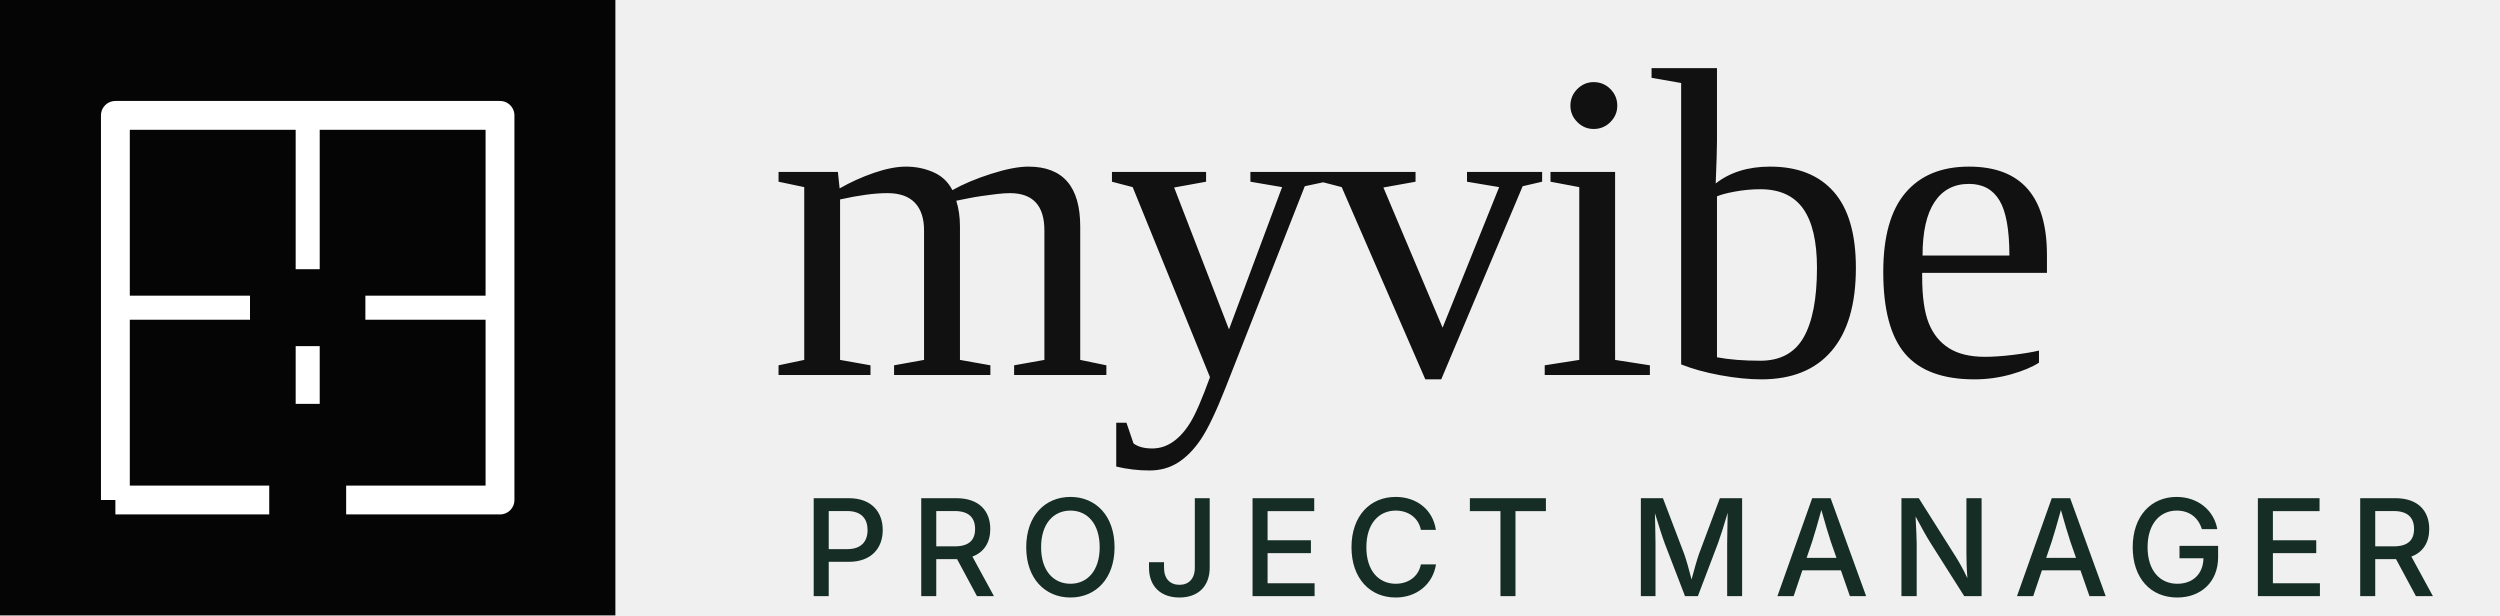
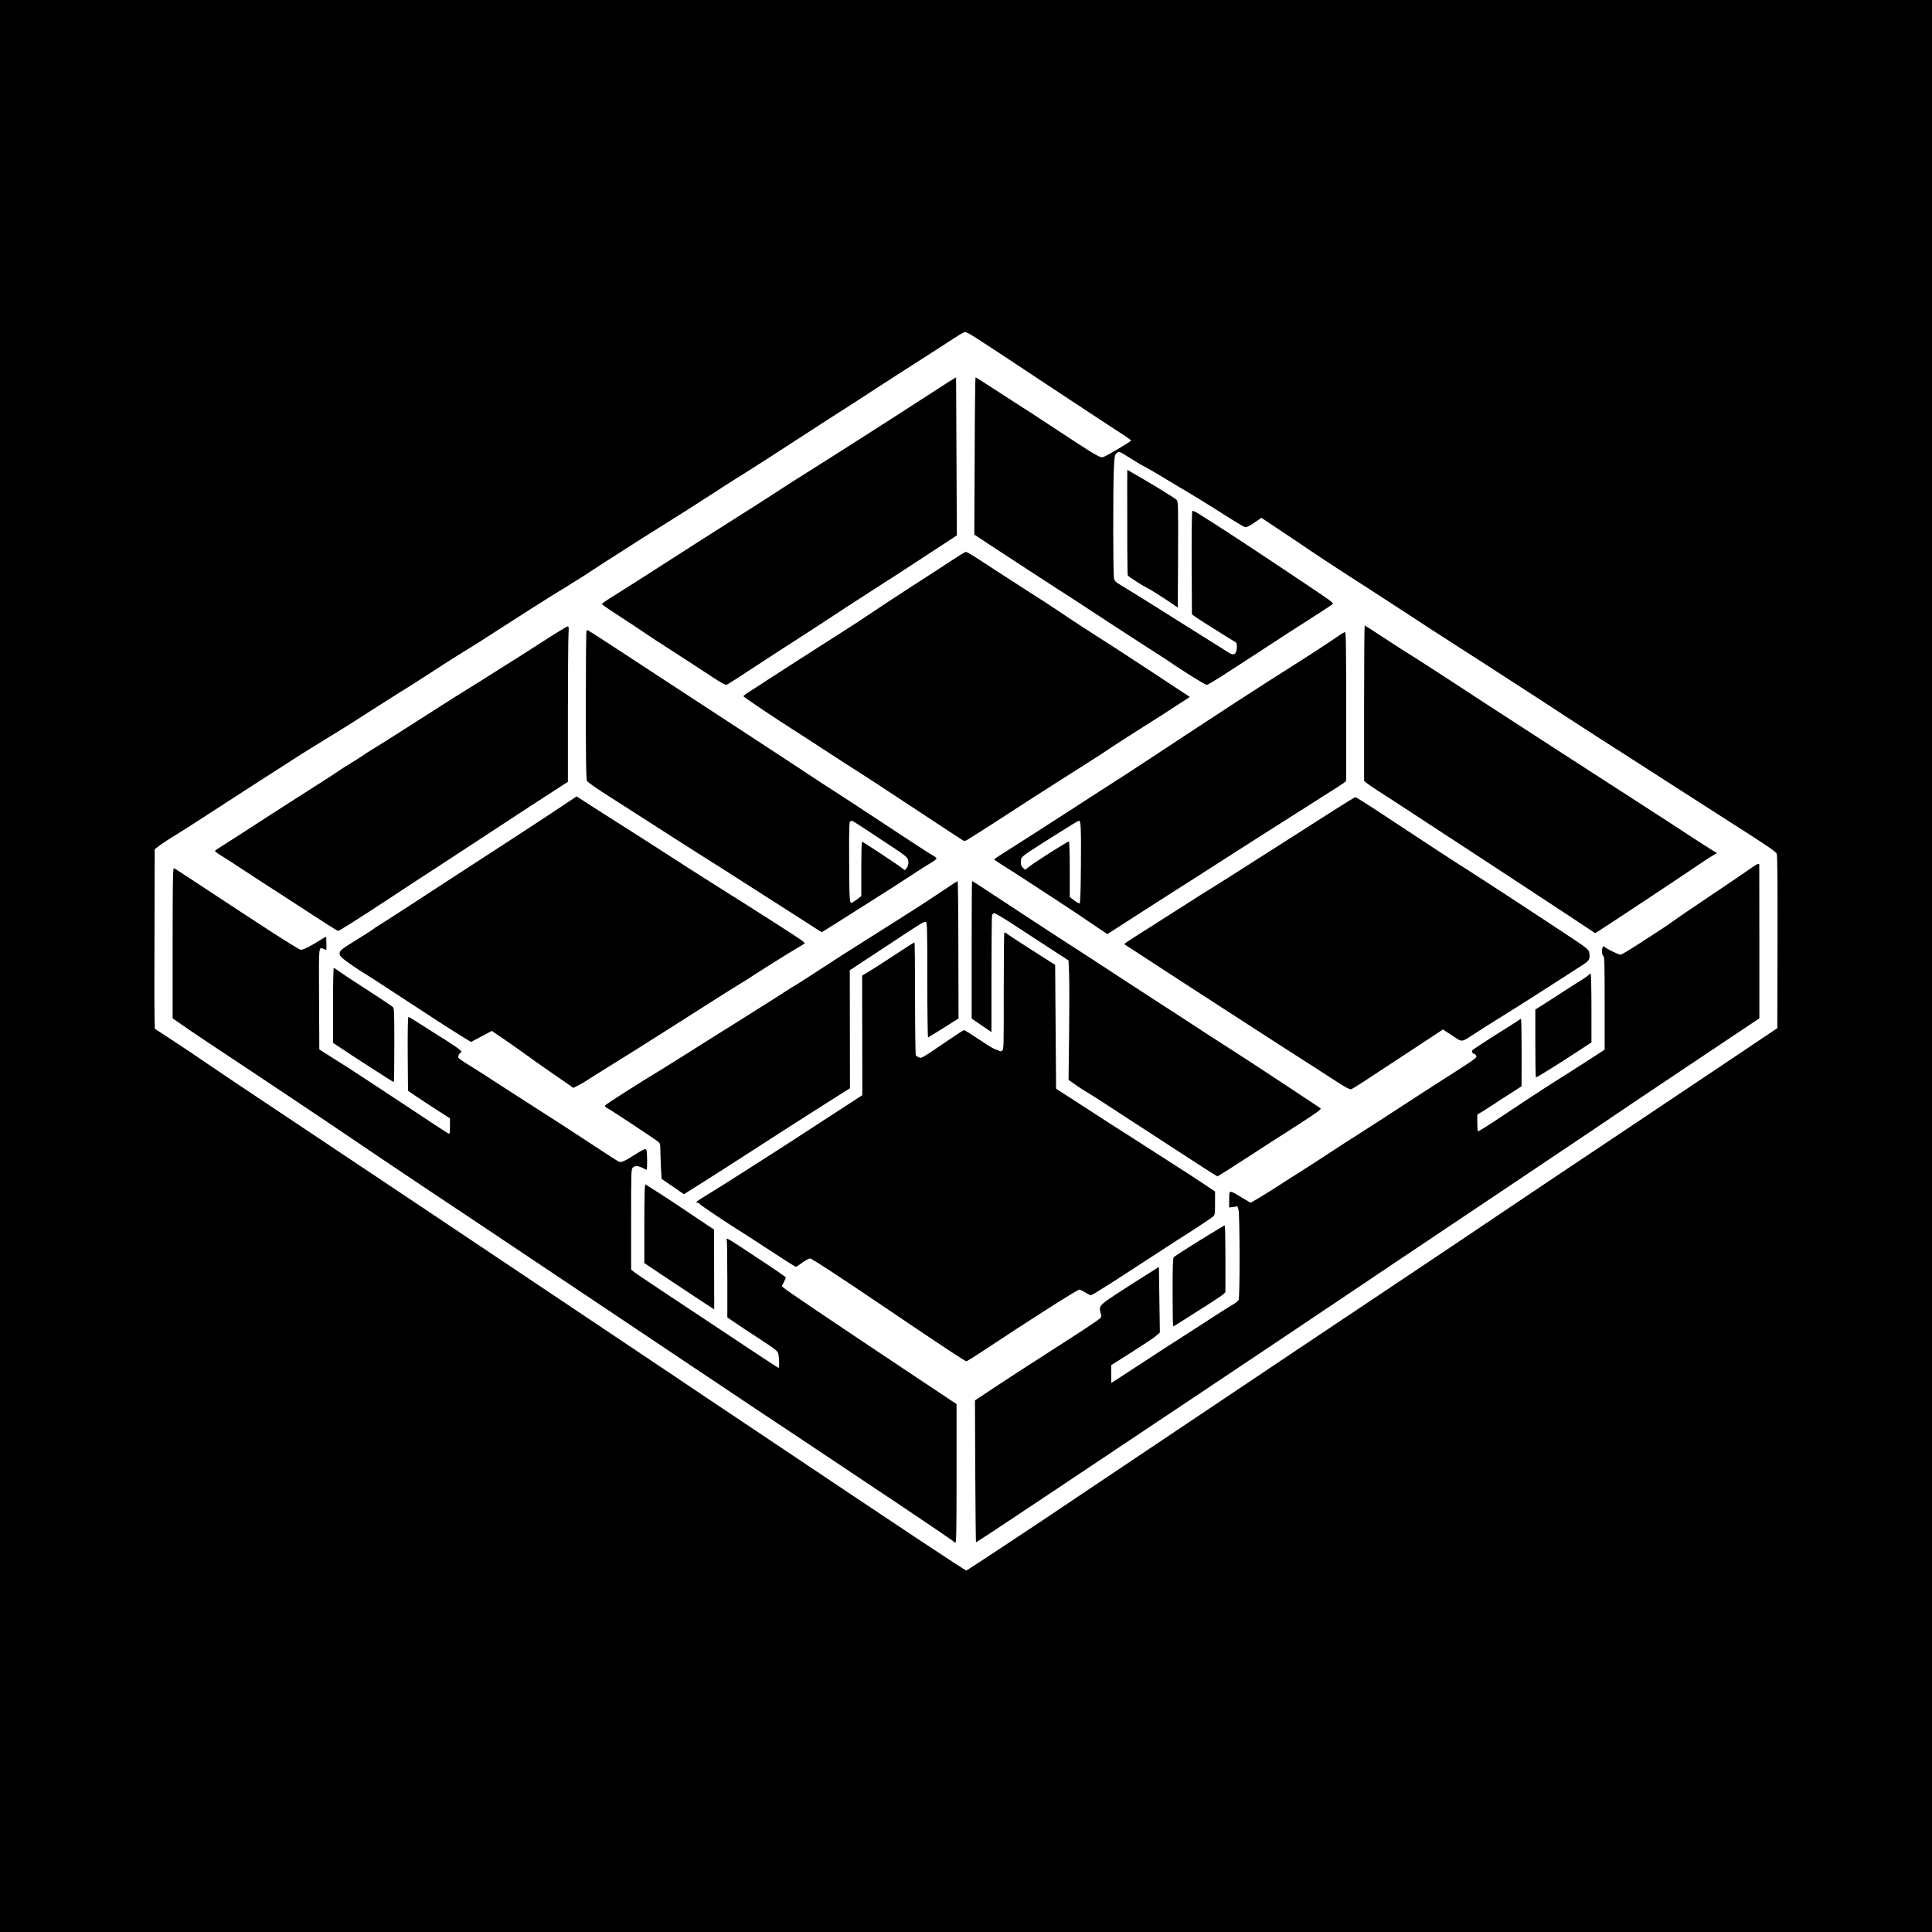
- <svg xmlns="http://www.w3.org/2000/svg" width="520" height="128" viewBox="0 0 520 128" role="img" aria-label="myvibe logo">
-   <rect x="0" y="0" width="128" height="128" fill="#050505" />
-   <g stroke="#FFFFFF" fill="none" stroke-linecap="butt" stroke-linejoin="round" shape-rendering="geometricPrecision">
-     <path d="M24 104H56M72 104H104V24H24V104" stroke-width="6" />
-     <line x1="64" y1="24" x2="64" y2="56" stroke-width="5" />
-     <line x1="24" y1="64" x2="52" y2="64" stroke-width="5" />
-     <line x1="76" y1="64" x2="104" y2="64" stroke-width="5" />
-     <line x1="64" y1="72" x2="64" y2="84" stroke-width="5" />
+ <svg xmlns="http://www.w3.org/2000/svg" version="1.0" width="2048pt" height="2048pt" viewBox="0 0 2048 2048" preserveAspectRatio="xMidYMid meet">
+   <rect width="100%" height="100%" fill="#000000" />
+   <g transform="translate(0,2048) scale(0.1,-0.1)" fill="#ffffff" stroke="none">
+     <path d="M10114 16895 c-209 -136 -362 -234 -552 -355 -108 -69 -262 -169 -342 -221 -80 -53 -181 -118 -225 -146 -44 -28 -142 -90 -217 -139 -570 -371 -768 -498 -994 -639 -52 -33 -155 -98 -227 -146 -231 -149 -347 -223 -567 -360 -118 -74 -263 -165 -322 -204 -59 -38 -140 -90 -180 -115 -40 -25 -127 -81 -193 -125 -67 -44 -147 -96 -179 -115 -32 -19 -74 -46 -94 -59 -21 -13 -62 -39 -92 -56 -59 -34 -571 -360 -755 -480 -60 -40 -143 -92 -183 -116 -40 -24 -91 -56 -115 -71 -23 -15 -64 -41 -92 -58 -27 -17 -122 -77 -210 -135 -157 -102 -230 -149 -370 -235 -38 -24 -164 -104 -280 -178 -115 -74 -237 -152 -270 -172 -64 -40 -211 -130 -365 -225 -52 -32 -138 -86 -190 -120 -52 -34 -126 -82 -165 -106 -262 -168 -429 -276 -663 -428 -147 -96 -325 -210 -396 -254 -72 -43 -154 -97 -183 -119 l-53 -40 -2 -797 c-2 -438 -2 -866 0 -951 l3 -155 197 -129 c108 -70 271 -180 362 -243 91 -63 431 -291 755 -506 325 -216 984 -656 1465 -978 481 -322 1242 -831 1690 -1131 448 -299 914 -611 1035 -693 121 -82 492 -331 825 -553 1657 -1110 2264 -1513 2274 -1510 11 3 840 551 1051 695 61 41 297 200 525 352 228 153 665 445 970 650 684 459 1469 984 1720 1151 339 225 1539 1030 1740 1167 25 17 187 126 360 241 329 219 995 665 1773 1186 l457 307 2 742 c2 760 0 1081 -8 1107 -7 21 -109 91 -487 331 -183 117 -462 296 -622 399 -159 103 -380 244 -490 315 -270 172 -366 234 -638 411 -128 84 -277 181 -332 217 -55 35 -165 107 -245 158 -147 96 -374 242 -575 371 -180 115 -301 194 -575 373 -143 94 -302 197 -352 229 -218 140 -323 207 -483 313 -93 62 -174 116 -180 120 -5 5 -117 79 -247 166 l-237 158 -66 -46 c-36 -25 -77 -48 -89 -51 -25 -6 -28 -4 -351 201 -88 55 -216 134 -285 175 -69 40 -152 90 -185 110 -89 55 -226 135 -260 152 -32 16 -102 58 -200 120 -68 43 -78 45 -103 20 -16 -16 -20 -42 -25 -178 -9 -208 -8 -1088 1 -1138 6 -36 14 -44 75 -80 94 -56 443 -274 672 -419 105 -66 236 -148 292 -183 56 -34 121 -76 146 -92 60 -42 89 -48 104 -23 18 29 20 101 3 112 -8 4 -50 30 -92 56 -203 127 -287 180 -328 208 l-45 32 -3 543 c-1 301 2 548 7 553 5 5 36 -9 72 -32 35 -23 102 -65 148 -94 150 -94 490 -318 1045 -690 221 -148 238 -162 220 -174 -10 -8 -125 -82 -254 -165 -129 -82 -278 -178 -330 -213 -121 -79 -425 -277 -599 -389 -74 -47 -141 -86 -149 -86 -16 0 -274 160 -397 247 -16 11 -78 52 -137 89 -59 38 -149 96 -200 129 -95 61 -375 243 -598 390 -69 45 -191 125 -272 176 -143 92 -431 280 -716 467 l-144 95 4 833 c1 459 6 834 9 834 4 0 71 -42 150 -94 79 -52 203 -132 274 -177 72 -45 234 -150 360 -234 526 -346 537 -352 575 -338 40 15 290 164 290 173 0 4 -30 27 -67 51 -101 64 -489 320 -923 607 -704 467 -744 492 -773 492 -7 0 -58 -29 -113 -65z m25 -1253 l4 -837 -144 -95 c-79 -51 -227 -148 -329 -215 -102 -67 -248 -162 -325 -210 -77 -49 -232 -149 -345 -223 -335 -220 -519 -340 -732 -476 -51 -33 -191 -124 -310 -202 -119 -79 -227 -148 -239 -154 -32 -18 -18 -26 -369 205 -69 45 -190 124 -270 175 -80 51 -167 108 -195 127 -48 34 -251 168 -422 279 -46 30 -83 58 -83 62 0 4 61 46 136 92 74 47 160 101 190 120 30 19 118 76 197 126 416 267 729 467 924 590 120 75 295 187 388 248 94 62 227 147 298 191 70 44 152 96 182 115 31 19 131 83 223 141 231 146 846 541 1025 658 81 53 157 102 170 108 12 7 22 13 22 13 0 0 2 -377 4 -838z m1991 -247 c145 -85 327 -198 343 -214 16 -16 17 -54 15 -579 l-3 -563 -65 45 c-115 78 -238 155 -267 168 -34 15 -191 116 -198 128 -5 8 -7 487 -6 977 l1 142 63 -36 c34 -20 87 -50 117 -68z m-1802 -814 c42 -27 148 -95 234 -152 87 -57 247 -160 355 -229 109 -68 249 -160 312 -203 91 -63 377 -249 566 -368 40 -25 718 -470 774 -508 l44 -29 -119 -77 c-65 -43 -141 -92 -169 -110 -27 -18 -99 -63 -160 -101 -117 -73 -390 -249 -440 -284 -16 -12 -104 -69 -195 -126 -91 -58 -192 -122 -225 -143 -193 -122 -484 -309 -640 -411 -99 -65 -215 -139 -258 -166 -43 -27 -101 -64 -128 -81 -41 -27 -54 -31 -70 -22 -11 6 -219 142 -462 303 -403 266 -526 347 -790 515 -48 31 -174 113 -280 182 -105 69 -230 149 -277 179 -184 117 -520 342 -520 350 0 4 30 27 68 50 37 24 123 80 192 125 127 83 486 313 795 510 94 59 240 155 325 213 85 58 279 184 430 282 151 97 334 216 405 263 72 48 136 87 143 87 7 0 47 -22 90 -49z m4330 -854 c103 -67 202 -132 219 -142 87 -53 392 -249 650 -419 158 -104 376 -245 483 -314 107 -69 265 -171 350 -227 135 -88 327 -212 495 -320 68 -44 205 -132 290 -187 39 -25 126 -82 195 -126 236 -152 444 -287 596 -387 84 -55 178 -115 209 -134 l56 -34 -48 -28 c-26 -15 -91 -57 -143 -93 -149 -102 -948 -632 -1071 -710 l-30 -18 -82 55 c-74 49 -285 189 -872 574 -104 69 -343 225 -530 347 -187 122 -387 253 -445 291 -171 112 -289 189 -385 250 -49 32 -100 67 -112 78 l-23 20 0 824 c0 453 3 823 6 823 3 0 90 -55 192 -123z m-8632 26 c-3 -49 -5 -419 -6 -824 l0 -737 -52 -33 c-92 -58 -505 -328 -910 -594 -125 -82 -315 -206 -420 -275 -106 -68 -317 -206 -468 -306 -381 -251 -579 -376 -588 -372 -14 5 -170 105 -366 233 -101 66 -214 140 -252 164 -172 110 -219 141 -379 246 -93 62 -202 132 -242 156 -54 33 -69 47 -60 55 7 6 55 37 107 69 52 33 185 118 295 190 110 72 285 184 388 250 366 233 462 295 502 323 22 16 94 62 160 102 66 41 122 77 125 80 3 4 37 26 75 49 39 23 108 67 155 96 47 30 214 137 372 237 158 101 313 200 345 220 32 20 112 70 178 111 66 41 179 111 250 157 72 46 166 105 210 132 44 27 188 119 319 204 132 85 246 154 254 154 11 0 13 -16 8 -87z m529 -162 c176 -115 415 -271 530 -347 116 -76 377 -246 580 -379 204 -133 462 -302 575 -376 431 -284 598 -394 632 -414 18 -10 212 -138 721 -473 144 -95 279 -182 300 -193 21 -11 37 -25 34 -32 -2 -7 -28 -26 -58 -43 -30 -17 -133 -82 -229 -146 -96 -63 -220 -143 -275 -177 -92 -58 -148 -93 -475 -301 -63 -40 -130 -82 -147 -92 l-33 -20 -187 120 c-173 110 -495 316 -705 451 -48 31 -189 121 -315 200 -248 157 -383 243 -628 401 -88 57 -268 172 -400 256 -138 87 -245 162 -252 175 -10 19 -13 205 -13 805 0 429 3 784 7 787 3 4 9 7 12 7 4 0 150 -94 326 -209z m7715 -600 l0 -790 -32 -25 c-18 -13 -100 -66 -183 -118 -82 -52 -199 -126 -260 -165 -410 -260 -552 -351 -805 -513 -157 -101 -397 -255 -535 -342 -237 -151 -423 -271 -626 -402 l-90 -58 -112 75 c-62 41 -155 104 -207 140 -52 35 -158 105 -235 155 -77 50 -205 134 -285 186 -80 53 -193 126 -252 162 -60 37 -108 70 -108 73 0 7 -13 -1 395 258 138 88 326 209 418 269 204 132 240 156 409 264 73 46 264 170 423 275 742 490 1161 762 1510 982 198 125 401 258 495 323 30 22 61 39 68 39 9 1 12 -163 12 -788z m-7645 -1281 c94 -59 256 -163 360 -230 251 -163 394 -254 665 -425 370 -232 813 -516 848 -543 17 -13 32 -27 32 -31 0 -3 -35 -26 -78 -50 -68 -38 -445 -275 -512 -321 -14 -9 -61 -39 -105 -65 -44 -27 -109 -67 -145 -90 -36 -23 -114 -73 -175 -111 -60 -39 -193 -123 -295 -188 -301 -192 -633 -401 -815 -513 -93 -58 -181 -113 -195 -123 -15 -10 -50 -30 -79 -45 l-54 -27 -56 40 c-31 21 -121 84 -201 139 -80 55 -199 139 -264 187 -66 48 -170 121 -231 162 l-112 76 -110 -59 -110 -58 -89 54 c-98 60 -345 219 -548 353 -226 149 -448 293 -533 345 -45 28 -113 75 -152 104 -57 42 -71 58 -71 80 0 33 18 47 200 159 74 46 143 90 153 98 9 8 26 20 36 26 33 18 426 273 876 567 127 82 381 248 565 367 184 120 413 270 509 334 l173 116 172 -111 c94 -60 248 -158 341 -217z m8023 143 c480 -317 796 -524 909 -594 133 -84 765 -497 1095 -716 168 -112 188 -128 194 -157 12 -69 3 -88 -63 -131 -35 -22 -116 -74 -180 -116 -217 -140 -516 -331 -678 -431 -88 -55 -212 -133 -275 -174 -169 -109 -142 -106 -256 -31 l-98 64 -70 -46 c-39 -25 -180 -118 -313 -206 -471 -311 -573 -377 -592 -382 -12 -3 -58 21 -133 69 -128 84 -380 246 -561 361 -67 43 -245 158 -395 255 -324 210 -531 344 -721 467 -77 50 -242 157 -367 239 l-227 148 24 19 c13 10 125 82 249 160 124 79 295 188 380 242 85 55 211 135 280 177 119 74 205 128 527 334 78 50 231 147 339 216 109 69 297 189 418 267 122 78 227 142 234 143 6 0 132 -79 280 -177z m4001 -538 c0 -3 1 -371 1 -818 l0 -812 -617 -412 c-340 -227 -658 -440 -708 -474 -139 -95 -600 -406 -1255 -844 -1261 -844 -1600 -1072 -1745 -1170 -150 -101 -1485 -996 -1785 -1195 -87 -58 -209 -139 -272 -181 -62 -42 -187 -126 -278 -186 -91 -60 -497 -332 -903 -603 -405 -271 -739 -491 -741 -489 -2 2 -6 342 -8 754 l-3 750 185 123 c159 106 446 291 773 501 192 123 343 223 364 243 18 16 20 25 12 51 -19 67 -13 83 49 130 31 25 172 117 312 206 l255 161 5 -348 5 -347 -33 -30 c-27 -25 -134 -96 -444 -292 l-38 -23 0 -95 0 -95 58 37 c33 21 114 74 181 118 202 132 486 317 574 372 45 29 161 103 257 166 96 62 196 125 222 140 26 15 52 36 58 47 14 26 13 902 -1 954 l-11 38 -44 -6 -44 -6 0 86 c0 103 -5 103 133 20 l94 -56 94 55 c52 31 148 91 214 134 66 43 169 109 229 146 60 38 195 125 300 194 105 69 231 151 280 181 48 30 164 105 257 165 447 291 523 340 639 414 378 241 391 250 378 271 -7 11 -18 20 -24 20 -15 0 -24 23 -16 37 7 10 203 137 382 248 52 32 102 65 111 72 8 7 19 13 22 13 4 0 7 -161 7 -357 l-1 -358 -77 -50 c-42 -27 -93 -60 -113 -72 -20 -12 -59 -37 -85 -56 -27 -18 -82 -53 -121 -78 l-73 -44 0 -86 c0 -47 3 -88 6 -92 4 -3 99 56 213 132 246 165 466 309 616 404 61 39 134 85 163 103 28 19 76 49 105 67 28 18 96 62 150 97 l97 63 0 494 c0 403 -2 495 -13 499 -8 3 -14 21 -15 42 -2 42 13 74 26 56 10 -16 148 -84 170 -84 10 0 83 43 162 94 80 52 192 125 250 162 58 37 130 86 160 109 30 23 213 147 405 276 193 129 379 256 415 282 58 41 75 48 79 32z m-16649 -138 c509 -335 673 -443 905 -593 143 -92 270 -170 282 -172 22 -4 101 35 211 105 29 18 55 33 57 33 3 0 5 -31 5 -70 l0 -70 -26 10 c-58 22 -54 57 -52 -527 l3 -538 87 -55 c48 -30 147 -93 220 -139 73 -47 338 -221 589 -387 250 -167 463 -306 472 -310 15 -5 17 3 17 77 l0 84 -148 95 c-81 52 -181 118 -222 146 l-75 52 -3 391 c-1 252 1 391 8 391 5 0 58 -31 117 -70 60 -38 135 -86 168 -107 179 -110 275 -177 275 -189 0 -8 -4 -14 -8 -14 -5 0 -14 -11 -20 -25 -10 -22 -8 -27 21 -48 18 -14 64 -43 102 -66 39 -23 212 -134 385 -247 173 -112 374 -241 445 -286 72 -45 263 -169 425 -276 162 -107 305 -199 318 -205 27 -13 59 1 182 79 93 58 105 62 114 38 7 -19 8 -204 1 -204 -3 0 -23 9 -45 20 -48 24 -78 25 -102 3 -17 -15 -18 -45 -18 -548 l0 -532 23 -20 c19 -18 256 -176 1343 -896 105 -70 194 -127 198 -127 8 0 7 94 -2 143 -7 36 -16 43 -212 172 -113 73 -233 153 -267 177 l-63 43 0 402 c0 221 -3 408 -6 417 -11 29 13 17 133 -62 65 -43 202 -134 306 -202 103 -68 187 -127 187 -132 0 -5 -9 -27 -21 -50 l-21 -41 24 -22 c22 -22 582 -400 1421 -958 l407 -271 0 -739 c0 -588 -3 -737 -12 -731 -7 4 -22 15 -33 24 -15 13 -606 412 -793 535 -24 16 -606 404 -737 492 -66 44 -219 146 -340 226 -121 80 -296 196 -390 260 -93 63 -305 204 -470 314 -165 110 -586 392 -935 626 -349 234 -977 654 -1395 933 -418 278 -771 514 -785 524 -14 9 -144 97 -290 195 -146 98 -391 264 -545 368 -154 104 -521 348 -815 544 -294 195 -542 360 -551 367 -9 6 -62 42 -118 81 l-101 70 0 798 c0 641 3 798 13 794 7 -2 78 -48 157 -100z m8159 -765 l2 -728 -158 -100 c-86 -54 -161 -100 -165 -102 -4 -2 -8 271 -8 607 0 541 -2 612 -15 618 -19 7 -48 -11 -407 -249 -153 -101 -305 -201 -339 -223 l-61 -40 1 -625 1 -626 -127 -80 c-257 -162 -464 -295 -728 -465 -319 -207 -630 -406 -790 -506 l-115 -72 -83 57 c-45 31 -98 68 -118 81 l-36 24 -7 126 c-3 69 -6 153 -6 187 0 45 -4 65 -17 76 -33 29 -511 345 -542 359 -17 8 -30 20 -29 28 2 11 345 230 618 395 30 18 150 93 265 166 297 188 309 195 462 290 75 47 190 119 254 160 65 41 150 95 190 120 40 25 101 64 136 88 36 23 67 42 69 42 3 0 100 62 217 138 245 160 351 228 517 332 128 80 503 318 635 403 44 29 145 96 225 149 80 54 148 98 151 98 4 0 8 -328 8 -728z m193 700 c24 -16 115 -75 203 -133 87 -57 268 -176 402 -264 134 -88 292 -191 353 -230 99 -62 326 -211 727 -473 73 -48 188 -123 257 -167 69 -44 210 -135 313 -203 103 -68 262 -171 353 -229 91 -58 201 -129 244 -157 106 -68 745 -490 775 -511 l23 -17 -23 -24 c-13 -12 -143 -99 -289 -192 -146 -93 -330 -211 -410 -264 -187 -122 -369 -238 -375 -238 -5 0 -258 163 -500 321 -88 58 -202 132 -253 165 -51 32 -194 125 -317 206 -210 138 -270 175 -348 222 -18 10 -61 39 -96 64 l-64 45 6 486 c3 267 3 552 0 633 l-6 147 -211 137 c-116 76 -289 189 -385 251 -95 62 -181 113 -191 113 -10 0 -20 -10 -24 -22 -3 -13 -6 -297 -6 -631 l0 -608 -105 72 -105 72 0 729 c0 400 2 728 4 728 3 0 24 -13 48 -28z m583 -701 l250 -159 5 -657 5 -656 115 -74 c63 -41 189 -122 280 -181 170 -111 186 -121 380 -244 63 -40 158 -101 210 -135 52 -34 172 -111 265 -170 94 -60 230 -148 303 -197 l132 -88 0 -124 c0 -112 -2 -125 -21 -142 -20 -18 -235 -160 -364 -240 -33 -21 -188 -122 -345 -224 -157 -103 -331 -215 -388 -251 -56 -35 -121 -76 -145 -91 -23 -14 -47 -27 -54 -27 -7 -1 -34 13 -60 29 -26 17 -54 30 -62 30 -20 0 -589 -363 -1015 -647 -93 -62 -175 -113 -183 -113 -12 0 -286 181 -803 531 -552 374 -835 559 -853 559 -11 0 -48 -20 -83 -45 -34 -25 -65 -45 -68 -45 -3 0 -129 80 -279 178 -149 98 -290 189 -312 202 -104 63 -421 275 -428 287 -4 7 -15 13 -22 13 -32 0 -9 18 123 98 75 45 236 147 358 225 121 78 290 186 375 240 85 54 265 171 401 260 137 89 302 197 368 239 l120 78 1 52 c0 29 0 315 -1 635 l-1 581 63 38 c35 21 133 83 218 139 229 150 268 175 274 175 3 0 6 -267 6 -592 0 -326 4 -598 8 -605 4 -6 19 -16 33 -22 29 -11 25 -13 311 182 86 59 161 107 167 107 9 0 54 -29 239 -151 41 -27 86 -52 100 -55 15 -4 32 -11 38 -15 6 -5 18 -3 28 4 16 12 17 57 16 628 0 338 3 618 6 622 4 4 15 0 24 -8 8 -8 128 -86 265 -174z m-7326 -237 c34 -25 113 -77 174 -116 125 -80 353 -230 380 -251 16 -13 17 -45 17 -406 0 -215 -2 -391 -6 -391 -3 0 -35 20 -72 43 -37 24 -119 77 -182 117 -63 40 -177 114 -252 164 l-137 91 -1 398 c0 218 4 397 8 397 4 0 36 -21 71 -46z m13261 -379 l0 -365 -142 -93 c-242 -158 -433 -277 -447 -277 -3 0 -6 161 -6 359 l0 359 123 78 c67 44 155 100 195 126 39 26 109 70 153 98 45 27 87 57 94 65 7 8 16 15 21 15 5 0 9 -162 9 -365z m-9880 -1964 c74 -47 207 -135 295 -195 88 -59 188 -126 222 -149 l62 -40 1 -423 1 -424 -158 103 c-87 57 -254 168 -371 246 l-212 142 0 420 c1 325 4 418 13 413 7 -4 73 -46 147 -93z m6000 -695 l0 -354 -23 -22 c-20 -19 -150 -103 -469 -304 -31 -20 -59 -36 -62 -36 -3 0 -6 162 -6 361 0 275 3 363 13 373 14 14 251 164 392 249 55 33 109 66 120 73 11 7 23 13 28 13 4 1 7 -158 7 -353z" />
+     <path d="M9012 11773 c-10 -4 -12 -85 -11 -391 2 -419 4 -472 24 -472 6 0 33 16 59 35 l46 36 0 290 c0 160 3 289 8 287 25 -11 377 -243 425 -281 l29 -22 19 24 c23 28 25 78 4 109 -9 12 -62 52 -118 89 -56 36 -182 120 -280 185 -98 65 -181 118 -185 117 -4 0 -13 -3 -20 -6z" />
+     <path d="M11170 11618 c-363 -230 -344 -216 -348 -269 -2 -36 2 -49 21 -67 l24 -22 35 27 c65 53 412 273 429 273 5 0 9 -128 9 -295 l0 -294 47 -36 c25 -19 51 -34 57 -32 8 3 12 128 14 398 3 405 0 479 -21 479 -7 0 -127 -73 -267 -162z" />
  </g>
-   <text x="160" y="78" font-family="Georgia, 'Times New Roman', serif" font-size="92" font-weight="400" fill="#111111" letter-spacing="-1.4">myvibe</text>
-   <text x="167" y="124" font-family="'Inter', 'Segoe UI', system-ui, sans-serif" font-size="28" font-weight="500" fill="#152D24" letter-spacing="4.4">PROJECT MANAGER</text>
</svg>
